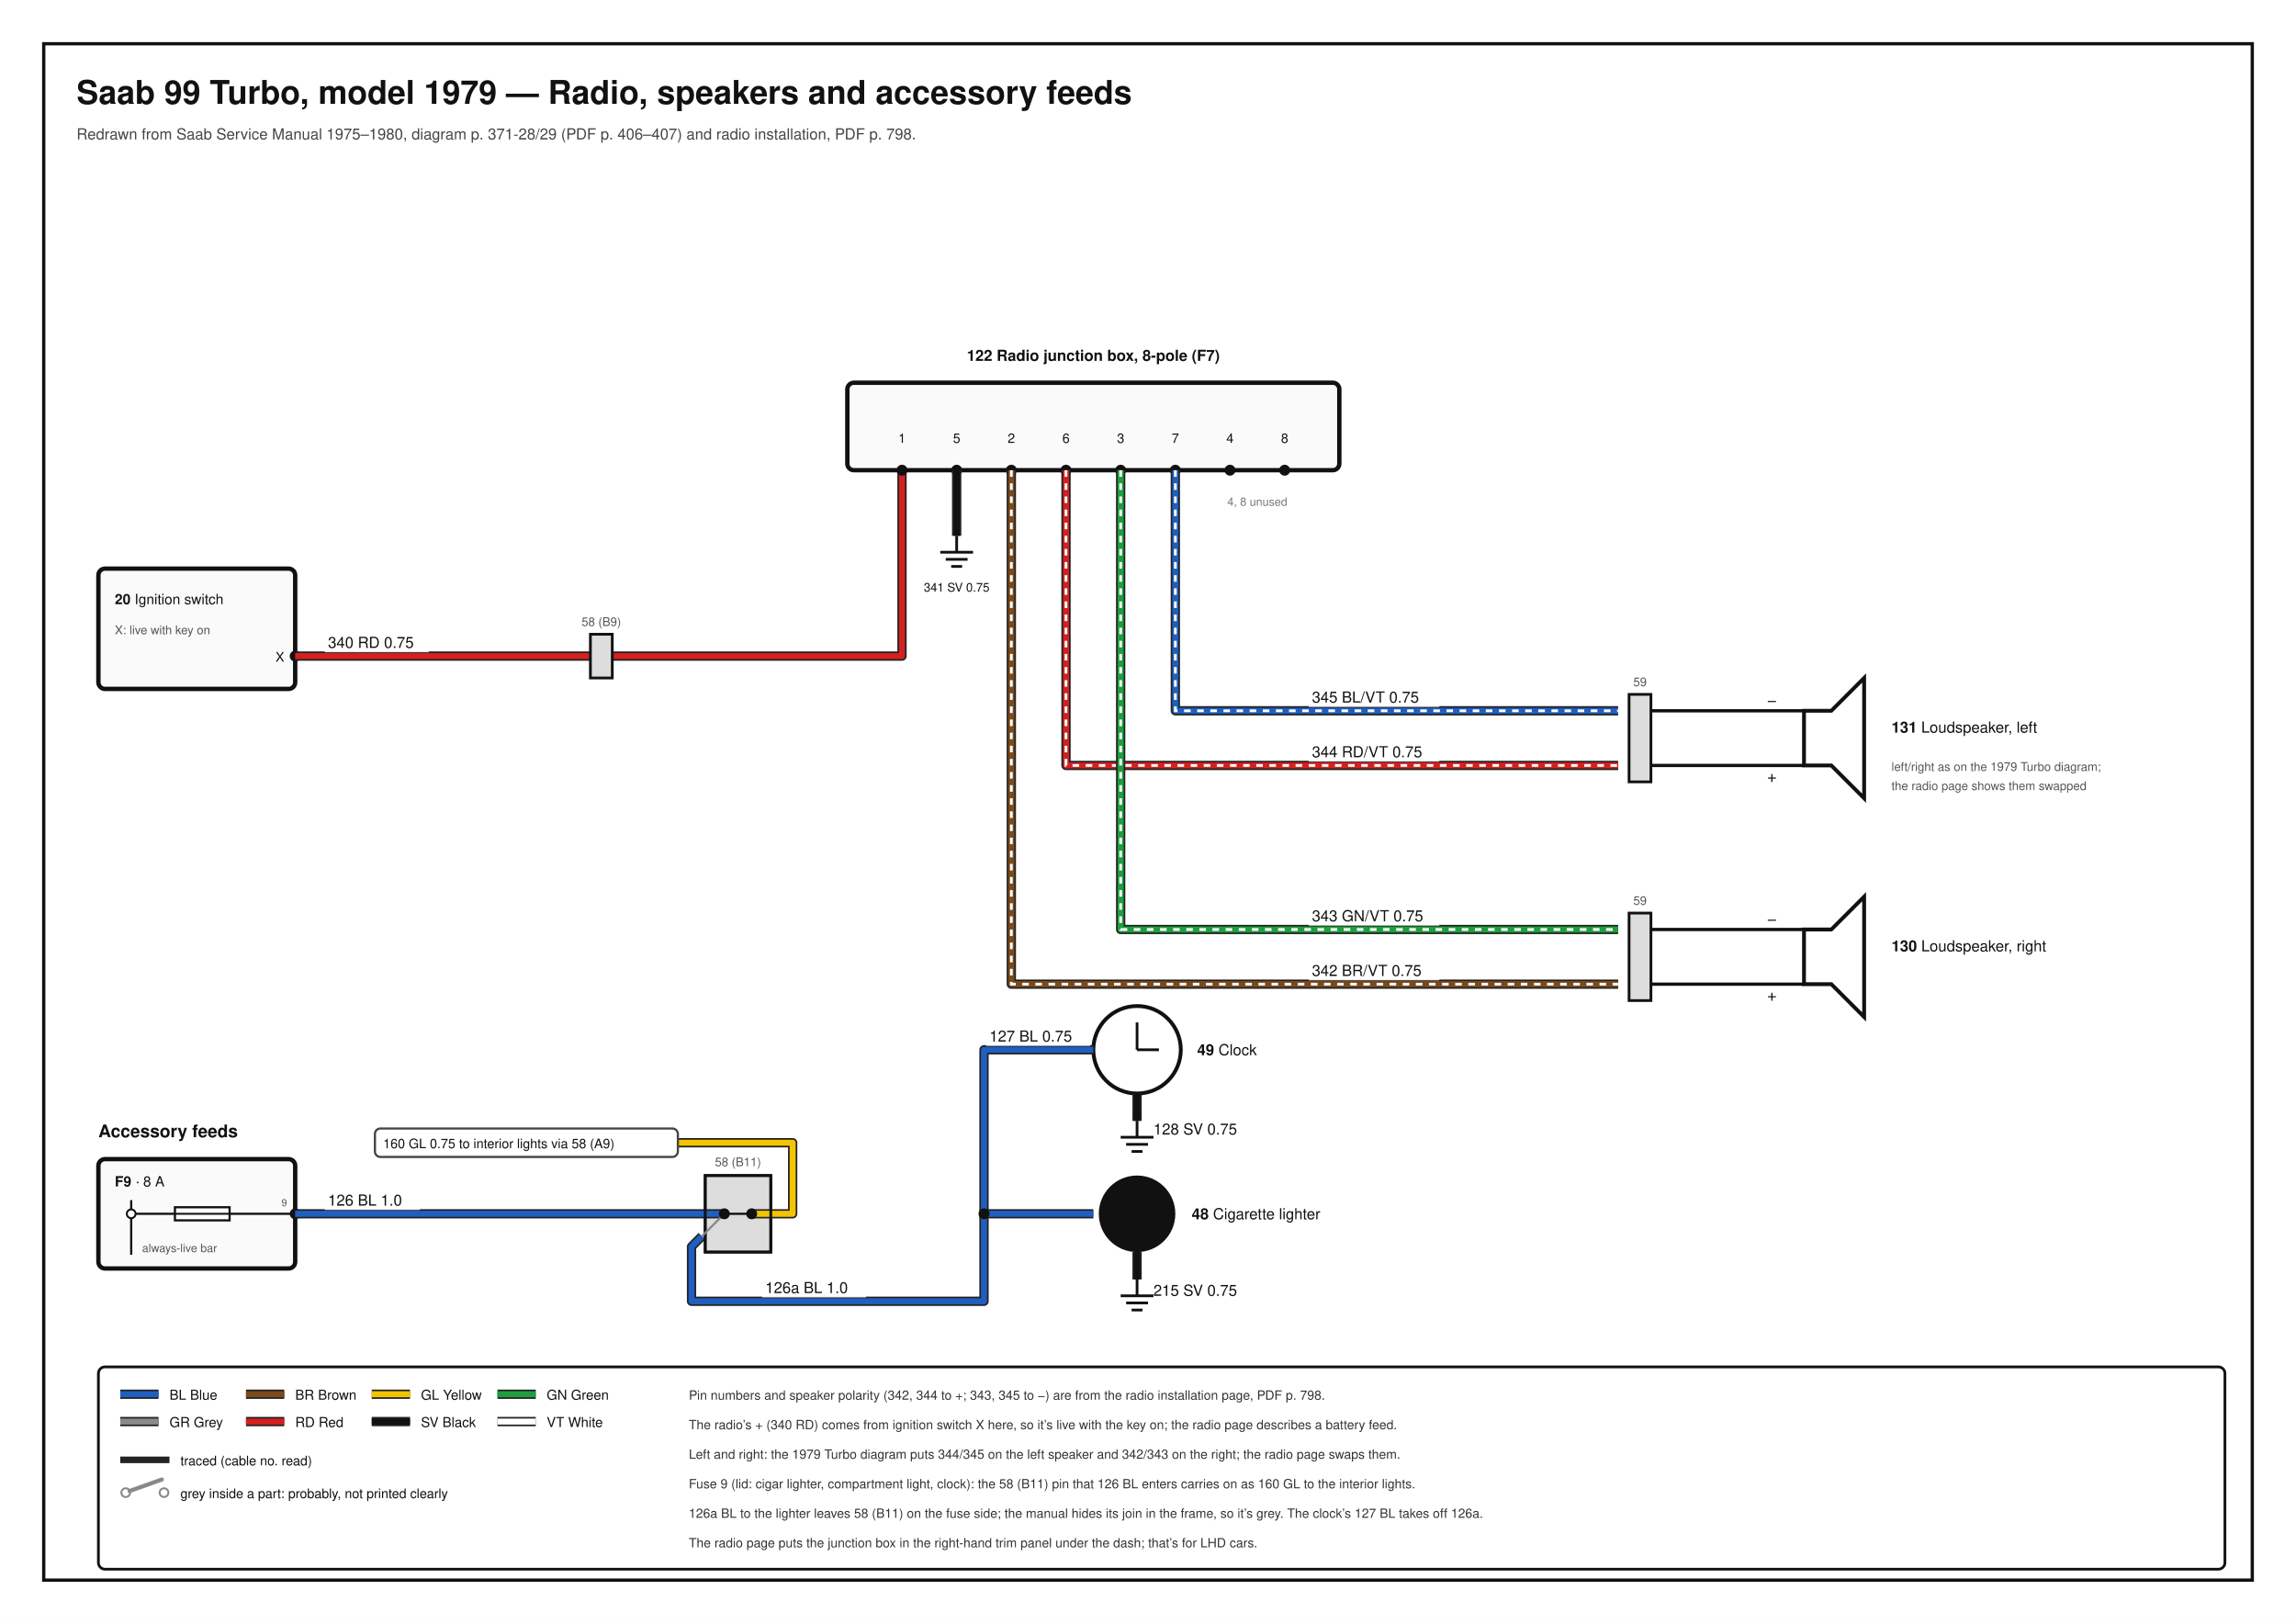
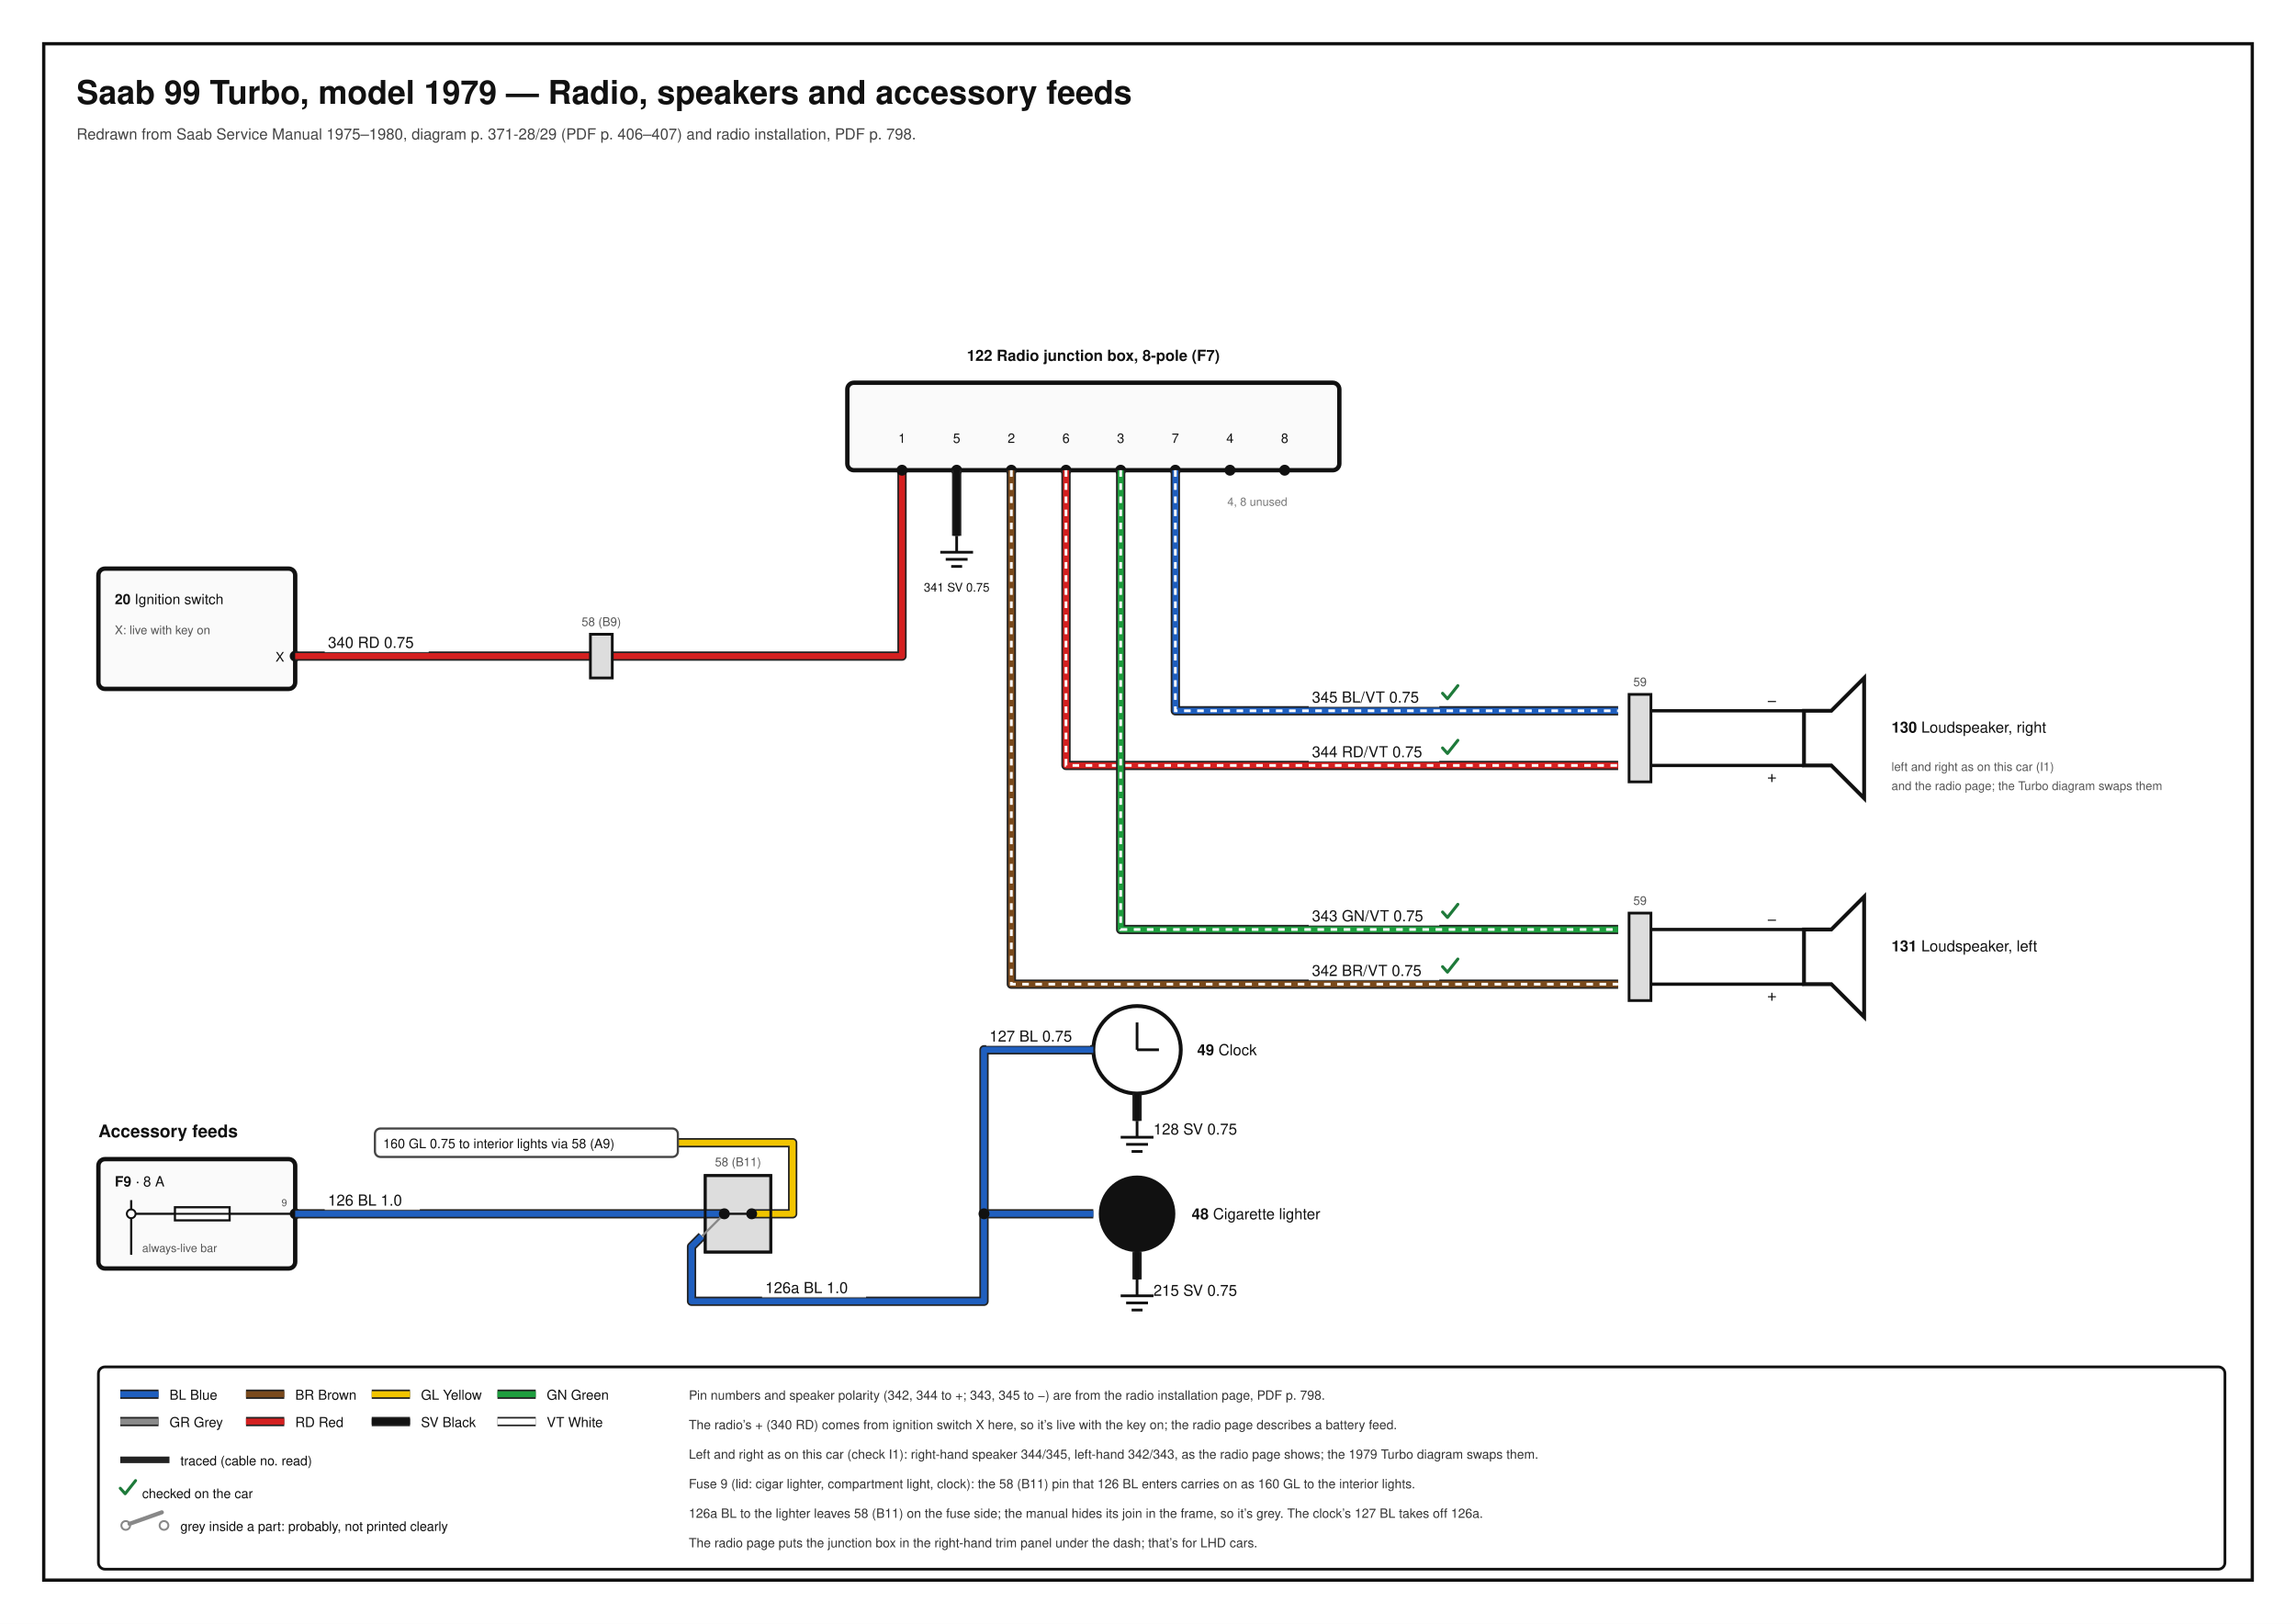
<svg xmlns="http://www.w3.org/2000/svg" width="420mm" height="297mm" viewBox="0 0 420 297" font-family="Helvetica, Arial, sans-serif">
  <rect width="420" height="297" fill="#fff" />
  <rect x="8" y="8" width="404" height="281" fill="none" stroke="#111" stroke-width=".6" />
  <text x="14" y="19" font-size="6" text-anchor="start" font-weight="bold" fill="#111">Saab 99 Turbo, model 1979 — Radio, speakers and accessory feeds</text>
  <text x="14" y="25.5" font-size="2.8" text-anchor="start" font-weight="normal" fill="#444">Redrawn from Saab Service Manual 1975–1980, diagram p. 371-28/29 (PDF p. 406–407) and radio installation, PDF p. 798.</text>
  <rect x="18" y="104" width="36" height="22" rx="1.2" fill="#fafafa" stroke="#111" stroke-width="0.8" />
  <text x="21" y="110.5" font-size="2.6" text-anchor="start" font-weight="normal" fill="#111">
    <tspan font-weight="bold">20</tspan> Ignition switch</text>
  <circle cx="54" cy="120" r="1.0" fill="#111" />
  <text x="52" y="121" font-size="2.4" text-anchor="end" font-weight="normal" fill="#111">X</text>
  <text x="21" y="116" font-size="2.2" text-anchor="start" font-weight="normal" fill="#555">X: live with key on</text>
  <path d="M54,120 L165,120 L165,86" fill="none" stroke="#222" stroke-width="1.7" stroke-linejoin="round" />
  <path d="M54,120 L165,120 L165,86" fill="none" stroke="#d42020" stroke-width="1.1" stroke-linejoin="round" />
  <rect x="59.4" y="115.5" width="19.02" height="3.8" fill="#fff" opacity=".85" />
  <text x="60" y="118.5" font-size="2.8" text-anchor="start" font-weight="normal" fill="#111">340 RD 0.75</text>
  <rect x="108.0" y="116.0" width="4" height="8" fill="#ddd" stroke="#111" stroke-width=".5" />
  <text x="110" y="114.5" font-size="2.2" text-anchor="middle" font-weight="normal" fill="#555">58 (B9)</text>
  <rect x="155" y="70" width="90" height="16" rx="1.2" fill="#fafafa" stroke="#111" stroke-width="0.8" />
  <text x="200" y="66" font-size="2.8" text-anchor="middle" font-weight="bold" fill="#111">122 Radio junction box, 8-pole (F7)</text>
  <circle cx="165" cy="86" r="1.0" fill="#111" />
  <text x="165" y="81" font-size="2.4" text-anchor="middle" font-weight="normal" fill="#111">1</text>
  <circle cx="175" cy="86" r="1.0" fill="#111" />
  <text x="175" y="81" font-size="2.4" text-anchor="middle" font-weight="normal" fill="#111">5</text>
  <circle cx="185" cy="86" r="1.0" fill="#111" />
  <text x="185" y="81" font-size="2.4" text-anchor="middle" font-weight="normal" fill="#111">2</text>
  <circle cx="195" cy="86" r="1.0" fill="#111" />
  <text x="195" y="81" font-size="2.4" text-anchor="middle" font-weight="normal" fill="#111">6</text>
  <circle cx="205" cy="86" r="1.0" fill="#111" />
  <text x="205" y="81" font-size="2.4" text-anchor="middle" font-weight="normal" fill="#111">3</text>
  <circle cx="215" cy="86" r="1.0" fill="#111" />
  <text x="215" y="81" font-size="2.4" text-anchor="middle" font-weight="normal" fill="#111">7</text>
  <circle cx="225" cy="86" r="1.0" fill="#111" />
  <text x="225" y="81" font-size="2.4" text-anchor="middle" font-weight="normal" fill="#111">4</text>
  <circle cx="235" cy="86" r="1.0" fill="#111" />
  <text x="235" y="81" font-size="2.4" text-anchor="middle" font-weight="normal" fill="#111">8</text>
  <text x="230" y="92.5" font-size="2.1" text-anchor="middle" font-weight="normal" fill="#777">4, 8 unused</text>
  <path d="M175,86 L175,98" fill="none" stroke="#222" stroke-width="1.7" stroke-linejoin="round" />
  <path d="M175,86 L175,98" fill="none" stroke="#111111" stroke-width="1.1" stroke-linejoin="round" />
  <path d="M175,98 v3 M172,101 h6 M173,102.3 h4 M174,103.6 h2" stroke="#111" stroke-width=".5" fill="none" />
  <text x="175" y="108.2" font-size="2.2" text-anchor="middle" font-weight="normal" fill="#111">341 SV 0.75</text>
  <path d="M215,86 L215,130 L296,130" fill="none" stroke="#222" stroke-width="1.7" stroke-linejoin="round" />
  <path d="M215,86 L215,130 L296,130" fill="none" stroke="#1f5fbf" stroke-width="1.1" stroke-linejoin="round" />
  <path d="M215,86 L215,130 L296,130" fill="none" stroke="#ffffff" stroke-width="0.5" stroke-dasharray="1.2 1.2" />
  <rect x="239.4" y="125.5" width="23.88" height="3.8" fill="#fff" opacity=".85" />
  <text x="240" y="128.5" font-size="2.8" text-anchor="start" font-weight="normal" fill="#111">345 BL/VT 0.75</text>
+   <path d="M263.88,126.8 l0.9,1.0 l1.9,-2.4" fill="none" stroke="#1e7a3a" stroke-width="0.55" stroke-linecap="round" stroke-linejoin="round" />
  <path d="M195,86 L195,140 L296,140" fill="none" stroke="#222" stroke-width="1.7" stroke-linejoin="round" />
  <path d="M195,86 L195,140 L296,140" fill="none" stroke="#d42020" stroke-width="1.1" stroke-linejoin="round" />
  <path d="M195,86 L195,140 L296,140" fill="none" stroke="#ffffff" stroke-width="0.5" stroke-dasharray="1.2 1.2" />
  <rect x="239.4" y="135.5" width="23.88" height="3.8" fill="#fff" opacity=".85" />
  <text x="240" y="138.5" font-size="2.8" text-anchor="start" font-weight="normal" fill="#111">344 RD/VT 0.75</text>
+   <path d="M263.88,136.8 l0.9,1.0 l1.9,-2.4" fill="none" stroke="#1e7a3a" stroke-width="0.55" stroke-linecap="round" stroke-linejoin="round" />
  <path d="M205,86 L205,170 L296,170" fill="none" stroke="#222" stroke-width="1.7" stroke-linejoin="round" />
  <path d="M205,86 L205,170 L296,170" fill="none" stroke="#1e9e3e" stroke-width="1.1" stroke-linejoin="round" />
  <path d="M205,86 L205,170 L296,170" fill="none" stroke="#ffffff" stroke-width="0.5" stroke-dasharray="1.2 1.2" />
  <rect x="239.4" y="165.5" width="23.88" height="3.8" fill="#fff" opacity=".85" />
  <text x="240" y="168.5" font-size="2.8" text-anchor="start" font-weight="normal" fill="#111">343 GN/VT 0.75</text>
+   <path d="M263.88,166.8 l0.9,1.0 l1.9,-2.4" fill="none" stroke="#1e7a3a" stroke-width="0.55" stroke-linecap="round" stroke-linejoin="round" />
  <path d="M185,86 L185,180 L296,180" fill="none" stroke="#222" stroke-width="1.7" stroke-linejoin="round" />
  <path d="M185,86 L185,180 L296,180" fill="none" stroke="#7a4a1c" stroke-width="1.1" stroke-linejoin="round" />
  <path d="M185,86 L185,180 L296,180" fill="none" stroke="#ffffff" stroke-width="0.5" stroke-dasharray="1.2 1.2" />
  <rect x="239.4" y="175.5" width="23.88" height="3.8" fill="#fff" opacity=".85" />
  <text x="240" y="178.5" font-size="2.8" text-anchor="start" font-weight="normal" fill="#111">342 BR/VT 0.75</text>
+   <path d="M263.88,176.8 l0.9,1.0 l1.9,-2.4" fill="none" stroke="#1e7a3a" stroke-width="0.55" stroke-linecap="round" stroke-linejoin="round" />
  <rect x="298.0" y="127.0" width="4" height="16" fill="#ddd" stroke="#111" stroke-width=".5" />
  <text x="300" y="125.5" font-size="2.2" text-anchor="middle" font-weight="normal" fill="#555">59</text>
  <rect x="298.0" y="167.0" width="4" height="16" fill="#ddd" stroke="#111" stroke-width=".5" />
  <text x="300" y="165.5" font-size="2.2" text-anchor="middle" font-weight="normal" fill="#555">59</text>
  <path d="M302,130 H330 M302,140 H330" stroke="#111" stroke-width=".6" />
  <path d="M302,170 H330 M302,180 H330" stroke="#111" stroke-width=".6" />
  <path d="M330,130 h5 l6,-6 v22 l-6,-6 h-5 z" fill="#fff" stroke="#111" stroke-width=".7" />
  <text x="346" y="134" font-size="2.8" text-anchor="start" font-weight="normal" fill="#111">
-     <tspan font-weight="bold">131</tspan> Loudspeaker, left</text>
+     <tspan font-weight="bold">130</tspan> Loudspeaker, right</text>
  <text x="325" y="129" font-size="3" text-anchor="end" font-weight="normal" fill="#111">−</text>
  <text x="325" y="143" font-size="3" text-anchor="end" font-weight="normal" fill="#111">+</text>
  <path d="M330,170 h5 l6,-6 v22 l-6,-6 h-5 z" fill="#fff" stroke="#111" stroke-width=".7" />
  <text x="346" y="174" font-size="2.8" text-anchor="start" font-weight="normal" fill="#111">
-     <tspan font-weight="bold">130</tspan> Loudspeaker, right</text>
+     <tspan font-weight="bold">131</tspan> Loudspeaker, left</text>
  <text x="325" y="169" font-size="3" text-anchor="end" font-weight="normal" fill="#111">−</text>
  <text x="325" y="183" font-size="3" text-anchor="end" font-weight="normal" fill="#111">+</text>
-   <text x="346" y="141" font-size="2.2" text-anchor="start" font-weight="normal" fill="#555">left/right as on the 1979 Turbo diagram;</text>
-   <text x="346" y="144.5" font-size="2.2" text-anchor="start" font-weight="normal" fill="#555">the radio page shows them swapped</text>
+   <text x="346" y="141" font-size="2.2" text-anchor="start" font-weight="normal" fill="#555">left and right as on this car (I1)</text>
+   <text x="346" y="144.5" font-size="2.2" text-anchor="start" font-weight="normal" fill="#555">and the radio page; the Turbo diagram swaps them</text>
  <text x="18" y="208" font-size="3.2" text-anchor="start" font-weight="bold" fill="#111">Accessory feeds</text>
  <rect x="18" y="212" width="36" height="20" rx="1.2" fill="#fafafa" stroke="#111" stroke-width="0.8" />
  <text x="21" y="217" font-size="2.6" text-anchor="start" font-weight="normal" fill="#111">
    <tspan font-weight="bold">F9</tspan> · 8 A</text>
  <path d="M24,219.5 L24,229.5" fill="none" stroke="#111" stroke-width=".4" />
  <circle cx="24" cy="222" r=".8" fill="#fff" stroke="#111" stroke-width=".35" />
  <text x="26" y="229" font-size="2.1" text-anchor="start" font-weight="normal" fill="#555">always-live bar</text>
  <rect x="32" y="220.8" width="10" height="2.4" fill="#fff" stroke="#111" stroke-width=".4" />
  <path d="M32,222 L42,222" stroke="#111" stroke-width=".35" />
  <path d="M24.8,222 L32,222" fill="none" stroke="#111" stroke-width=".4" />
  <path d="M42,222 L54,222" fill="none" stroke="#111" stroke-width=".4" />
  <circle cx="54" cy="222" r="1.0" fill="#111" />
  <text x="52.5" y="220.6" font-size="1.8" text-anchor="end" font-weight="normal" fill="#555">9</text>
  <rect x="129" y="215" width="12" height="14" fill="#ddd" stroke="#111" stroke-width=".5" />
  <text x="135" y="213.3" font-size="2.2" text-anchor="middle" font-weight="normal" fill="#555">58 (B11)</text>
  <path d="M54,222 L132.5,222" fill="none" stroke="#222" stroke-width="1.7" stroke-linejoin="round" />
  <path d="M54,222 L132.5,222" fill="none" stroke="#1f5fbf" stroke-width="1.1" stroke-linejoin="round" />
  <rect x="59.4" y="217.5" width="17.4" height="3.8" fill="#fff" opacity=".85" />
  <text x="60" y="220.5" font-size="2.8" text-anchor="start" font-weight="normal" fill="#111">126 BL 1.0</text>
  <path d="M137.5,222 L145,222 L145,209 L124,209" fill="none" stroke="#222" stroke-width="1.7" stroke-linejoin="round" />
  <path d="M137.5,222 L145,222 L145,209 L124,209" fill="none" stroke="#f2c500" stroke-width="1.1" stroke-linejoin="round" />
  <rect x="68.584" y="206.4" width="55.416" height="5.2" rx="1" fill="#fff" stroke="#444" stroke-width=".4" />
  <text x="70.084" y="210" font-size="2.4" text-anchor="start" font-weight="normal" fill="#111">160 GL 0.75 to interior lights via 58 (A9)</text>
  <path d="M128.4,226.1 L126.5,228 L126.5,238 L180,238 L180,222 L200,222" fill="none" stroke="#222" stroke-width="1.7" stroke-linejoin="round" />
  <path d="M128.4,226.1 L126.5,228 L126.5,238 L180,238 L180,222 L200,222" fill="none" stroke="#1f5fbf" stroke-width="1.1" stroke-linejoin="round" />
  <rect x="139.4" y="233.5" width="19.02" height="3.8" fill="#fff" opacity=".85" />
  <text x="140" y="236.5" font-size="2.8" text-anchor="start" font-weight="normal" fill="#111">126a BL 1.0</text>
  <rect x="129" y="215" width="12" height="14" fill="none" stroke="#111" stroke-width=".5" />
  <path d="M132.5,222 L137.5,222" fill="none" stroke="#111" stroke-width=".4" />
  <path d="M132.5,222 L128.4,226.1" fill="none" stroke="#888" stroke-width=".4" />
  <circle cx="132.5" cy="222" r="1.0" fill="#111" />
  <circle cx="137.5" cy="222" r="1.0" fill="#111" />
  <circle cx="208" cy="222" r="7" fill="#111" />
  <text x="218" y="223" font-size="2.8" text-anchor="start" font-weight="normal" fill="#111">
    <tspan font-weight="bold">48</tspan> Cigarette lighter</text>
  <path d="M208,229 L208,234" fill="none" stroke="#222" stroke-width="1.7" stroke-linejoin="round" />
  <path d="M208,229 L208,234" fill="none" stroke="#111111" stroke-width="1.1" stroke-linejoin="round" />
  <rect x="210.4" y="234.0" width="19.02" height="3.8" fill="#fff" opacity=".85" />
  <text x="211" y="237" font-size="2.8" text-anchor="start" font-weight="normal" fill="#111">215 SV 0.75</text>
  <path d="M208,234 v3 M205,237 h6 M206,238.3 h4 M207,239.6 h2" stroke="#111" stroke-width=".5" fill="none" />
  <circle cx="208" cy="192" r="8" fill="#fff" stroke="#111" stroke-width=".7" />
  <path d="M208,192 v-5 M208,192 h4" stroke="#111" stroke-width=".5" />
  <text x="219" y="193" font-size="2.8" text-anchor="start" font-weight="normal" fill="#111">
    <tspan font-weight="bold">49</tspan> Clock</text>
  <path d="M200,192 L180,192 L180,222" fill="none" stroke="#222" stroke-width="1.7" stroke-linejoin="round" />
  <path d="M200,192 L180,192 L180,222" fill="none" stroke="#1f5fbf" stroke-width="1.1" stroke-linejoin="round" />
  <rect x="180.4" y="187.5" width="19.02" height="3.8" fill="#fff" opacity=".85" />
  <text x="181" y="190.5" font-size="2.8" text-anchor="start" font-weight="normal" fill="#111">127 BL 0.75</text>
  <circle cx="180" cy="222" r="1.0" fill="#111" />
  <path d="M208,200 L208,205" fill="none" stroke="#222" stroke-width="1.7" stroke-linejoin="round" />
  <path d="M208,200 L208,205" fill="none" stroke="#111111" stroke-width="1.1" stroke-linejoin="round" />
  <rect x="210.4" y="204.5" width="19.02" height="3.8" fill="#fff" opacity=".85" />
  <text x="211" y="207.5" font-size="2.8" text-anchor="start" font-weight="normal" fill="#111">128 SV 0.75</text>
  <path d="M208,205 v3 M205,208 h6 M206,209.3 h4 M207,210.6 h2" stroke="#111" stroke-width=".5" fill="none" />
  <rect x="18" y="250" width="389" height="37" rx="1.2" fill="#fff" stroke="#111" stroke-width="0.5" />
  <path d="M22,255 h7" stroke="#222" stroke-width="1.7" />
  <path d="M22,255 h7" stroke="#1f5fbf" stroke-width="1.1" />
  <text x="31" y="256" font-size="2.5" text-anchor="start" font-weight="normal" fill="#111">BL Blue</text>
  <path d="M45,255 h7" stroke="#222" stroke-width="1.7" />
  <path d="M45,255 h7" stroke="#7a4a1c" stroke-width="1.1" />
  <text x="54" y="256" font-size="2.5" text-anchor="start" font-weight="normal" fill="#111">BR Brown</text>
  <path d="M68,255 h7" stroke="#222" stroke-width="1.7" />
  <path d="M68,255 h7" stroke="#f2c500" stroke-width="1.1" />
  <text x="77" y="256" font-size="2.5" text-anchor="start" font-weight="normal" fill="#111">GL Yellow</text>
  <path d="M91,255 h7" stroke="#222" stroke-width="1.7" />
  <path d="M91,255 h7" stroke="#1e9e3e" stroke-width="1.1" />
  <text x="100" y="256" font-size="2.5" text-anchor="start" font-weight="normal" fill="#111">GN Green</text>
  <path d="M22,260 h7" stroke="#222" stroke-width="1.7" />
  <path d="M22,260 h7" stroke="#8a8a8a" stroke-width="1.1" />
  <text x="31" y="261" font-size="2.5" text-anchor="start" font-weight="normal" fill="#111">GR Grey</text>
  <path d="M45,260 h7" stroke="#222" stroke-width="1.7" />
  <path d="M45,260 h7" stroke="#d42020" stroke-width="1.1" />
  <text x="54" y="261" font-size="2.5" text-anchor="start" font-weight="normal" fill="#111">RD Red</text>
  <path d="M68,260 h7" stroke="#222" stroke-width="1.7" />
  <path d="M68,260 h7" stroke="#111111" stroke-width="1.1" />
  <text x="77" y="261" font-size="2.5" text-anchor="start" font-weight="normal" fill="#111">SV Black</text>
  <path d="M91,260 h7" stroke="#222" stroke-width="1.7" />
  <path d="M91,260 h7" stroke="#ffffff" stroke-width="1.1" />
  <text x="100" y="261" font-size="2.5" text-anchor="start" font-weight="normal" fill="#111">VT White</text>
  <path d="M22,267 h9" stroke="#222" stroke-width="1.2" />
  <text x="33" y="268" font-size="2.4" text-anchor="start" font-weight="normal" fill="#111">traced (cable no. read)</text>
-   <circle cx="23" cy="273" r=".8" fill="#fff" stroke="#888" stroke-width=".35" />
-   <circle cx="30" cy="273" r=".8" fill="#fff" stroke="#888" stroke-width=".35" />
-   <path d="M23.7,272.7 L29.6,270.6" stroke="#888" stroke-width=".75" stroke-linecap="round" />
-   <text x="33" y="274" font-size="2.4" text-anchor="start" font-weight="normal" fill="#111">grey inside a part: probably, not printed clearly</text>
+   <path d="M22,272.2 l0.9,1.0 l1.9,-2.4" fill="none" stroke="#1e7a3a" stroke-width="0.55" stroke-linecap="round" stroke-linejoin="round" />
+   <text x="26" y="274" font-size="2.4" text-anchor="start" font-weight="normal" fill="#111">checked on the car</text>
+   <circle cx="23" cy="279" r=".8" fill="#fff" stroke="#888" stroke-width=".35" />
+   <circle cx="30" cy="279" r=".8" fill="#fff" stroke="#888" stroke-width=".35" />
+   <path d="M23.7,278.7 L29.6,276.6" stroke="#888" stroke-width=".75" stroke-linecap="round" />
+   <text x="33" y="280" font-size="2.4" text-anchor="start" font-weight="normal" fill="#111">grey inside a part: probably, not printed clearly</text>
  <text x="126" y="256.0" font-size="2.35" text-anchor="start" font-weight="normal" fill="#333">Pin numbers and speaker polarity (342, 344 to +; 343, 345 to −) are from the radio installation page, PDF p. 798.</text>
  <text x="126" y="261.4" font-size="2.35" text-anchor="start" font-weight="normal" fill="#333">The radio’s + (340 RD) comes from ignition switch X here, so it’s live with the key on; the radio page describes a battery feed.</text>
-   <text x="126" y="266.8" font-size="2.35" text-anchor="start" font-weight="normal" fill="#333">Left and right: the 1979 Turbo diagram puts 344/345 on the left speaker and 342/343 on the right; the radio page swaps them.</text>
+   <text x="126" y="266.8" font-size="2.35" text-anchor="start" font-weight="normal" fill="#333">Left and right as on this car (check I1): right-hand speaker 344/345, left-hand 342/343, as the radio page shows; the 1979 Turbo diagram swaps them.</text>
  <text x="126" y="272.2" font-size="2.35" text-anchor="start" font-weight="normal" fill="#333">Fuse 9 (lid: cigar lighter, compartment light, clock): the 58 (B11) pin that 126 BL enters carries on as 160 GL to the interior lights.</text>
  <text x="126" y="277.6" font-size="2.35" text-anchor="start" font-weight="normal" fill="#333">126a BL to the lighter leaves 58 (B11) on the fuse side; the manual hides its join in the frame, so it’s grey. The clock’s 127 BL takes off 126a.</text>
  <text x="126" y="283.0" font-size="2.35" text-anchor="start" font-weight="normal" fill="#333">The radio page puts the junction box in the right-hand trim panel under the dash; that’s for LHD cars.</text>
</svg>
